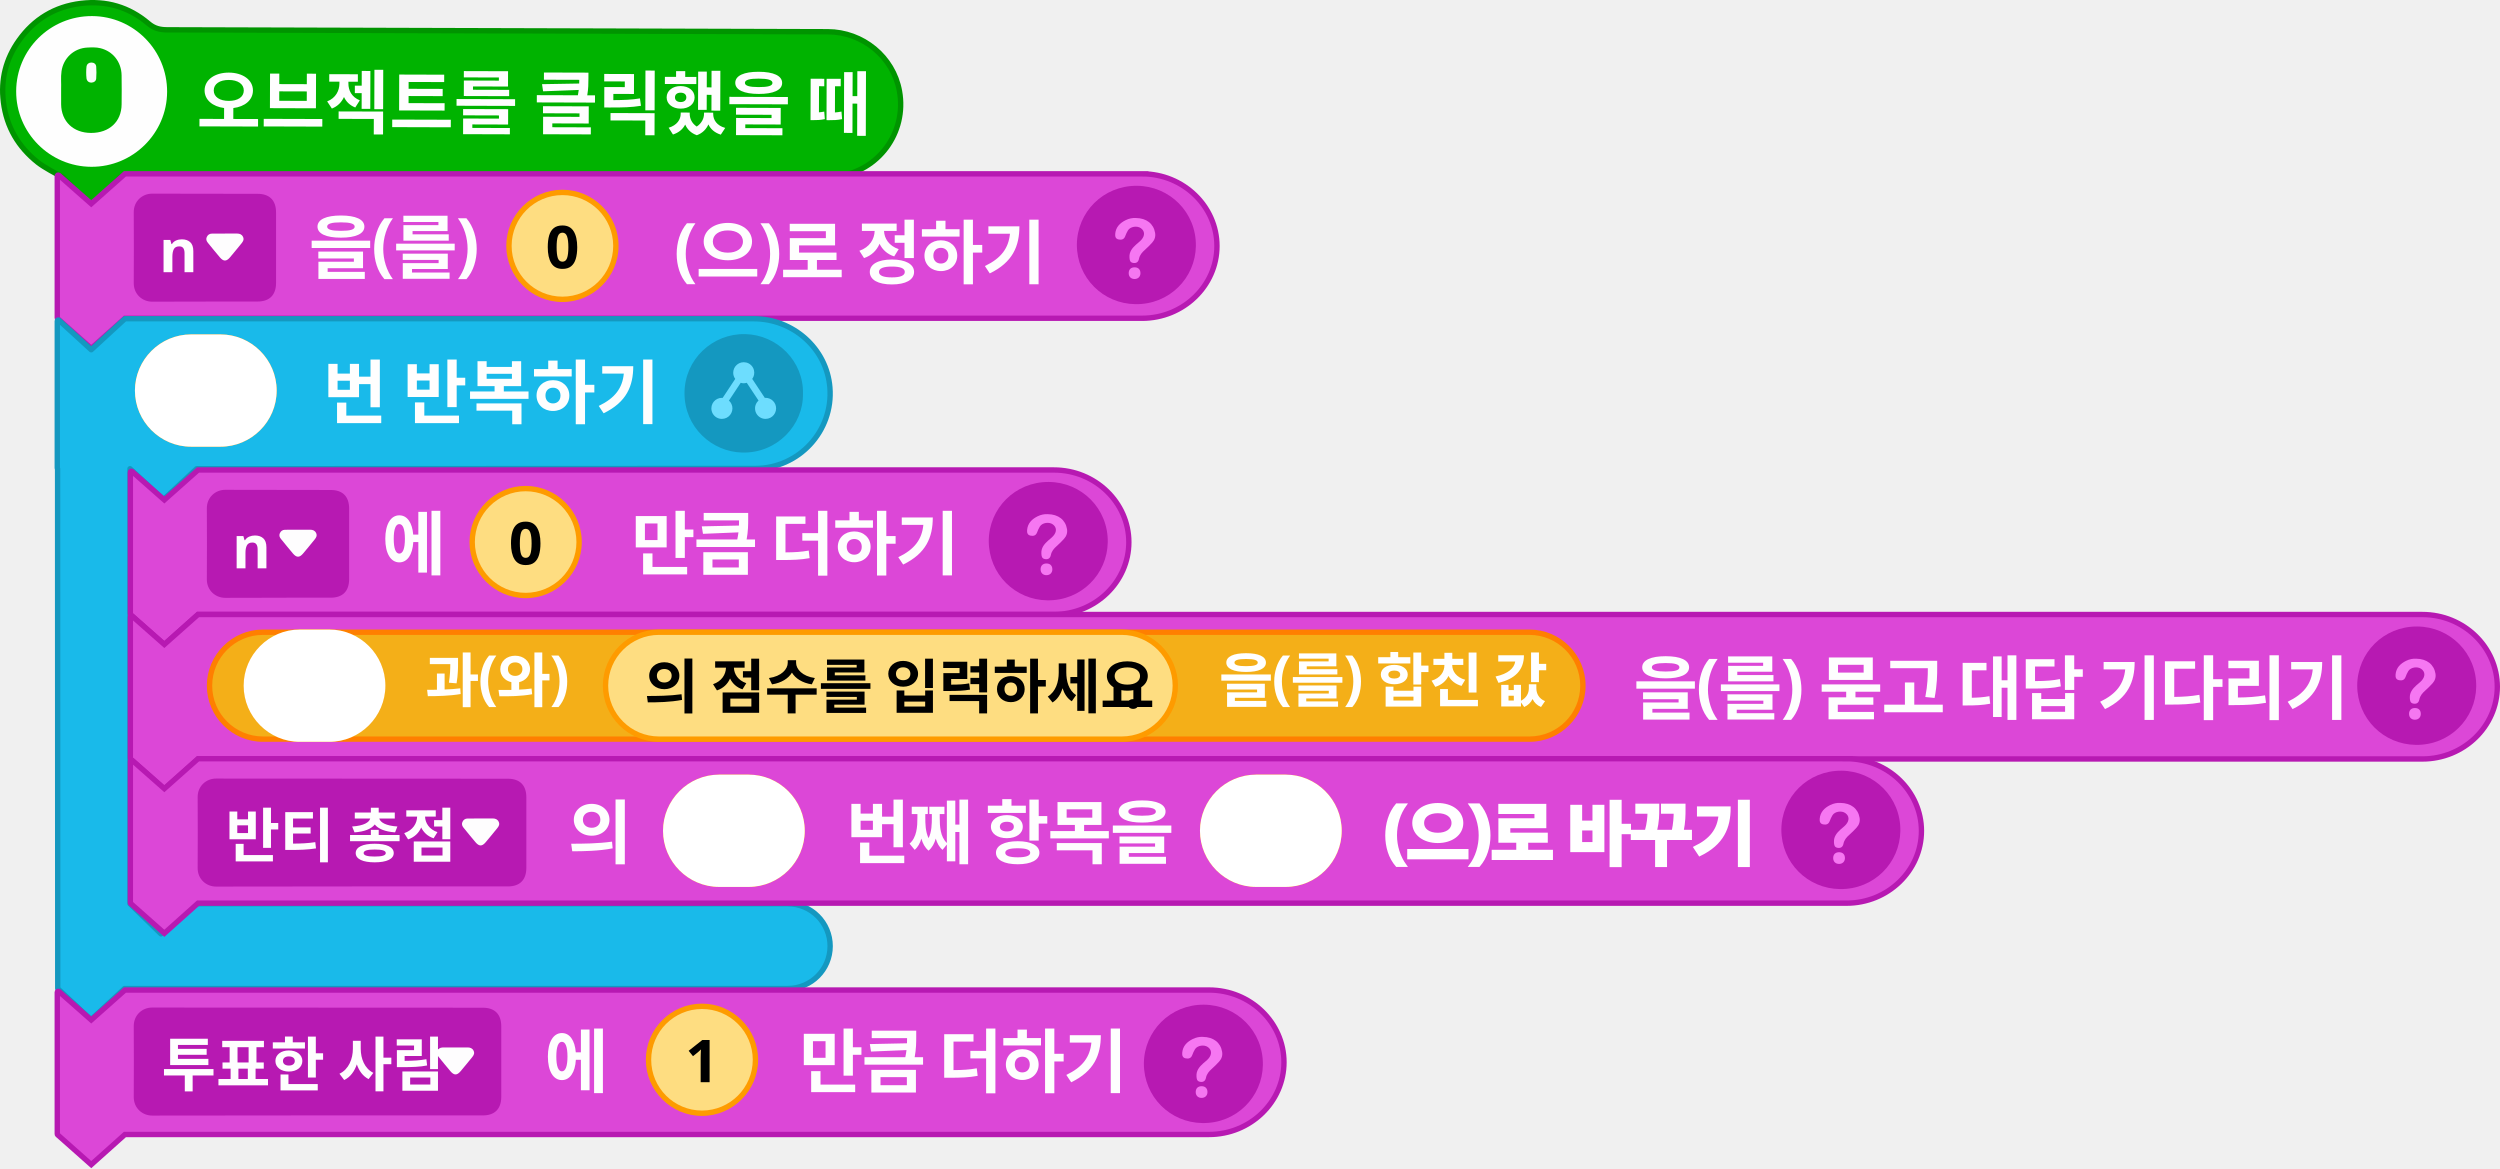
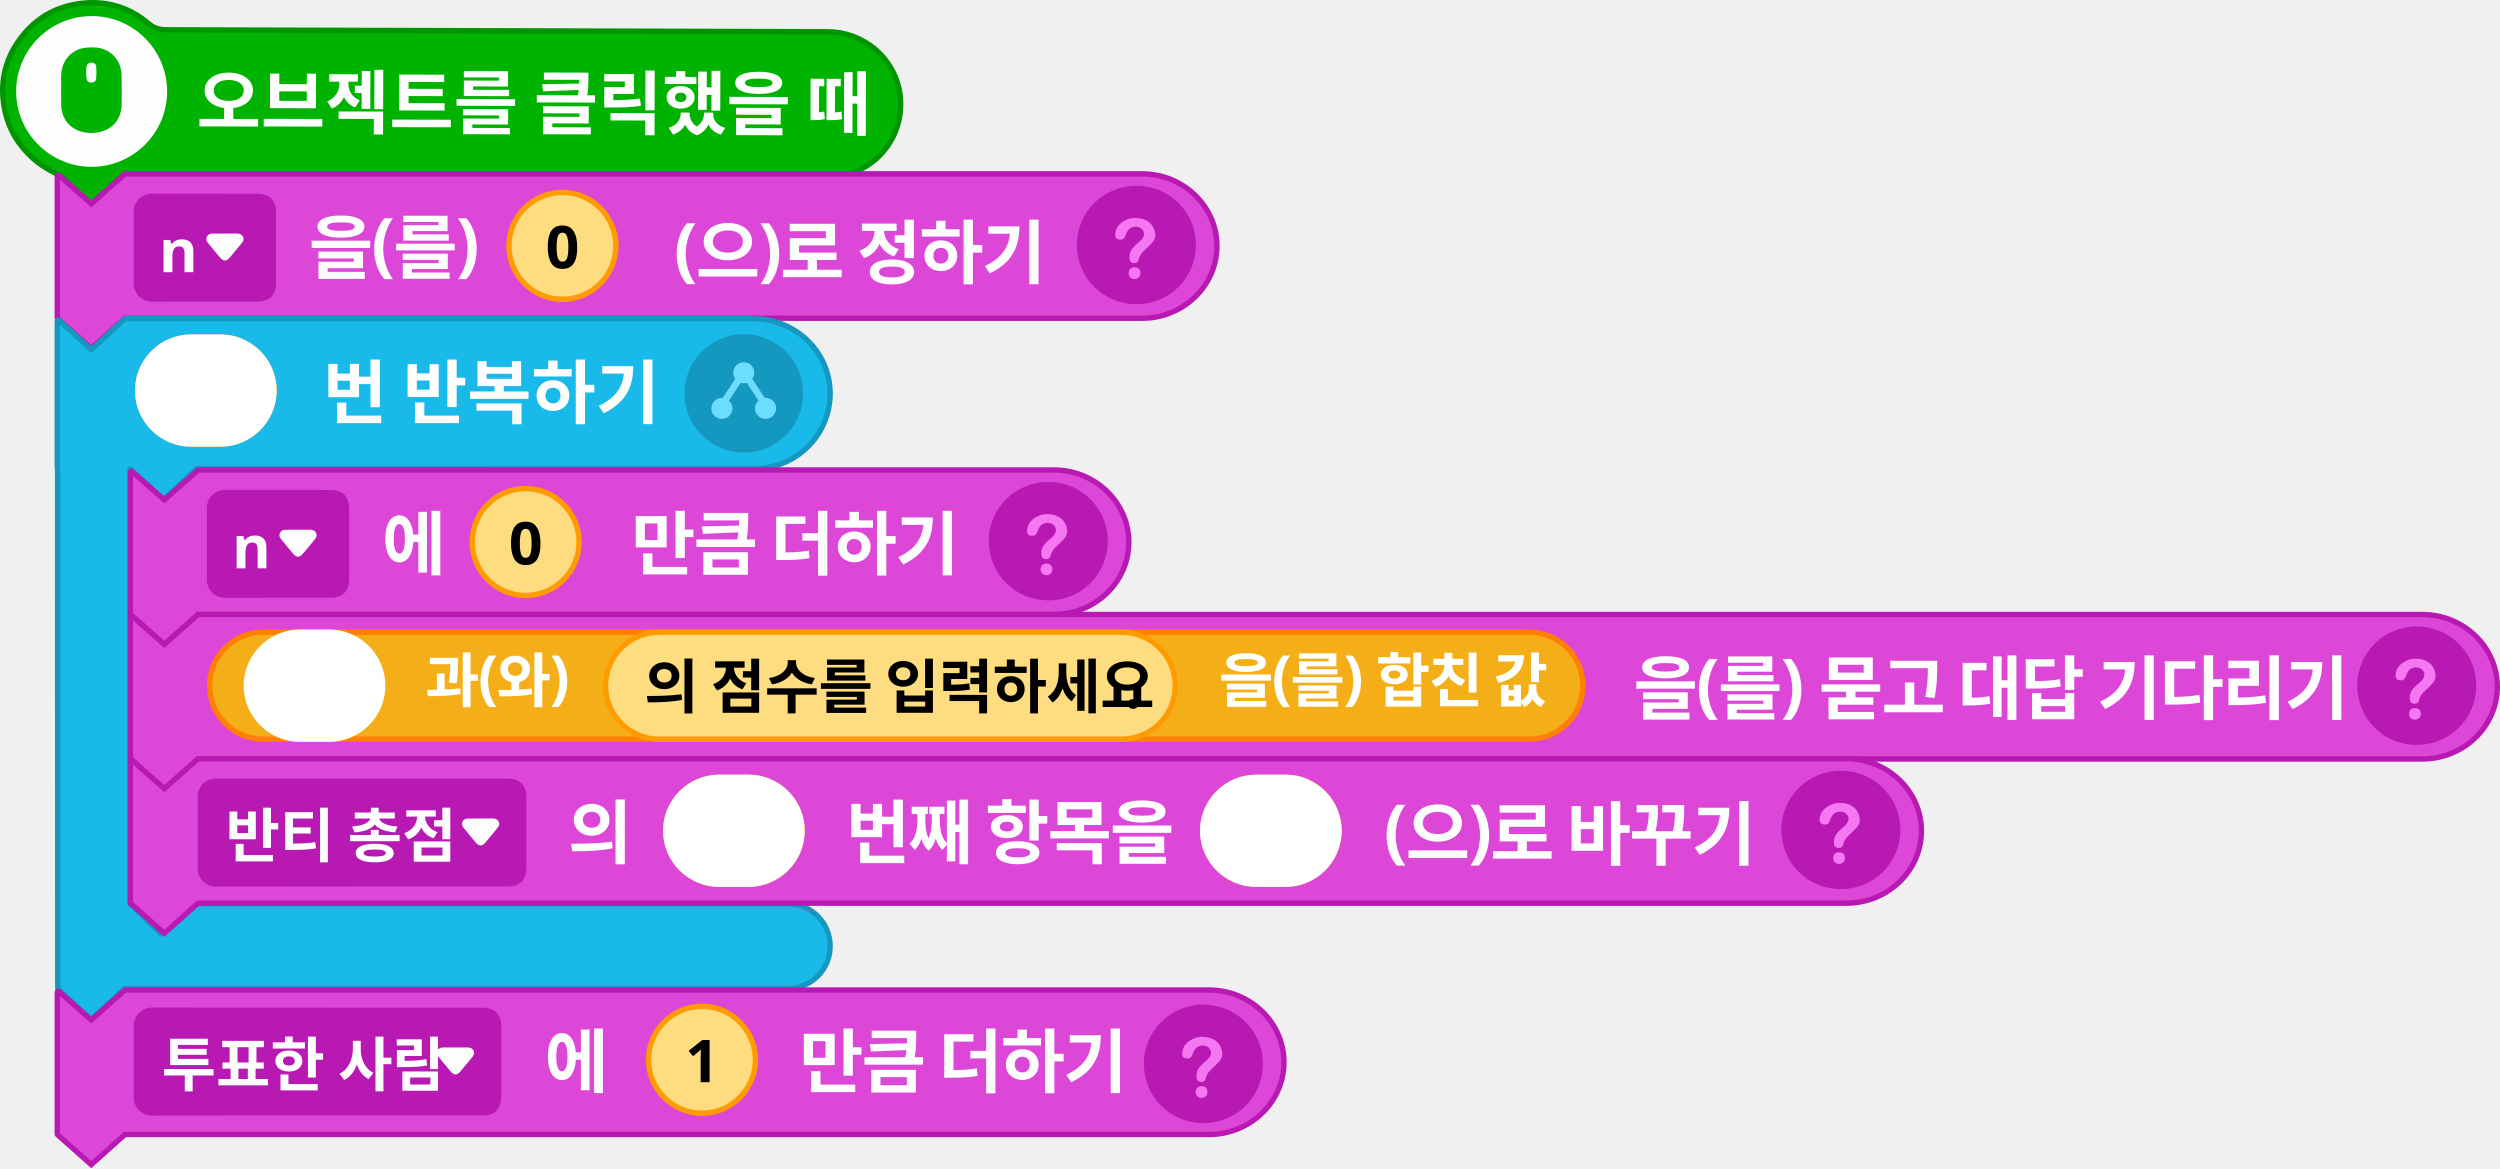
<svg xmlns="http://www.w3.org/2000/svg" id="_레이어_1" data-name="레이어 1" viewBox="0 0 930.676 434.89">
  <defs>
    <style>
      .cls-1, .cls-2, .cls-3, .cls-4, .cls-5, .cls-6, .cls-7, .cls-8, .cls-9, .cls-10, .cls-11, .cls-12, .cls-13, .cls-14 {
        stroke-width: 0px;
      }

      .cls-1, .cls-15, .cls-16, .cls-17 {
        fill: #fefefe;
      }

      .cls-18 {
        fill: #dc47d7;
        stroke: #b719b2;
      }

+       .cls-18, .cls-19 {
+         stroke-miterlimit: 10;
+       }
+ 
      .cls-18, .cls-19, .cls-20 {
        stroke-width: 2px;
      }

-       .cls-18, .cls-19, .cls-21 {
-         stroke-miterlimit: 10;
-       }
- 
-       .cls-22, .cls-15, .cls-21, .cls-16, .cls-23, .cls-17, .cls-24 {
+       .cls-21, .cls-15, .cls-16, .cls-22, .cls-17, .cls-23 {
        font-family: Pretendard-Bold-KSCpc-EUC-H, Pretendard;
        font-weight: 700;
      }

-       .cls-22, .cls-21, .cls-5 {
+       .cls-21, .cls-5 {
        fill: #fff;
      }

-       .cls-22, .cls-16, .cls-23, .cls-24 {
+       .cls-21, .cls-16, .cls-22, .cls-23 {
        font-size: 22px;
      }

-       .cls-22, .cls-23 {
+       .cls-21, .cls-22 {
        letter-spacing: -.025em;
      }

      .cls-2 {
        fill: #fefdfe;
      }

      .cls-19 {
        stroke: #009400;
      }

      .cls-19, .cls-14 {
        fill: #00b300;
      }

-       .cls-25 {
+       .cls-24 {
        letter-spacing: -.042em;
      }

-       .cls-15, .cls-21, .cls-17 {
+       .cls-15, .cls-17 {
        font-size: 26px;
      }

      .cls-3 {
        fill: #b719b2;
      }

      .cls-4 {
        fill: #ff7f00;
      }

      .cls-20 {
        fill: #19baea;
        stroke: #1498c0;
        stroke-linecap: round;
        stroke-linejoin: round;
      }

-       .cls-21 {
-         stroke: #fff;
-       }
- 
-       .cls-21, .cls-17 {
-         letter-spacing: -.025em;
-       }
- 
      .cls-6 {
        fill: #6dddfe;
      }

      .cls-7 {
        fill: #1498c0;
      }

      .cls-8 {
        fill: #fafdfa;
      }

      .cls-9 {
        fill: #f577f1;
      }

      .cls-10 {
        fill: #fedd81;
      }

      .cls-11 {
        fill: #f4af18;
      }

      .cls-12 {
        fill: #f677f2;
      }

+       .cls-17 {
+         letter-spacing: -.025em;
+       }
+ 
      .cls-13 {
        fill: #fe9b00;
      }

-       .cls-26 {
+       .cls-25 {
        letter-spacing: -.01em;
      }
    </style>
  </defs>
  <g>
    <g>
-       <path class="cls-19" d="m21.64,65.053s-5.2-2.719-7.532-4.568c-7.301-5.786-11.647-13.18-12.825-22.461C.212,29.582,2.193,21.879,7.067,15.04,12.681,7.161,20.381,2.463,30.1,1.274c9.447-1.156,17.928,1.343,25.093,7.428,2.309,1.961,4.441,2.392,7.168,2.399,81.918.211,163.835.465,245.753.713,13.081.04,24.448,9.349,26.741,22.14,2.77,15.451-7.86,29.794-23.175,31.684-.205.025-.396.168-.594.256-.891.016-1.782.048-2.673.045-86.874-.26-173.747-.518-260.621-.816-1.521-.005-2.596.406-3.649,1.498-2.976,3.089-6.092,6.042-9.092,9.109-.791.809-1.254.903-2.094.031-3.131-3.25-6.346-6.419-9.533-9.615-.505-.507-1.787-1.095-1.787-1.095Z" />
-       <path class="cls-1" d="m34.016,62.097c-15.48-.051-28.037-12.66-27.997-28.114.04-15.539,12.694-28.067,28.28-27.997,15.45.069,27.973,12.72,27.913,28.197-.06,15.443-12.708,27.964-28.196,27.914Z" />
-       <path class="cls-14" d="m22.752,33.067c.099-1.896-.183-4.236.152-6.562.711-4.937,4.657-8.567,9.628-8.799,1.609-.075,3.236-.154,4.823.234,4.693,1.146,7.831,5.11,7.914,10.093.06,3.614.045,7.23.006,10.844-.07,6.422-4.581,10.616-11.359,10.611-6.621-.005-11.083-4.255-11.16-10.647-.021-1.779-.003-3.559-.003-5.774Z" />
-       <path class="cls-8" d="m32.083,26.92c.035-.717.008-1.442.123-2.144.154-.937.826-1.465,1.736-1.493.99-.03,1.793.497,1.874,1.509.118,1.478.107,2.978-.004,4.457-.07.929-.81,1.468-1.722,1.499-.995.033-1.71-.518-1.884-1.517-.131-.754-.088-1.539-.124-2.311Z" />
+       <path class="cls-19" d="m21.64,65.053s-5.2-2.719-7.532-4.568c-7.301-5.786-11.647-13.18-12.825-22.461C.212,29.582,2.193,21.879,7.067,15.04,12.681,7.161,20.381,2.463,30.1,1.274c9.447-1.156,17.928,1.343,25.093,7.428,2.309,1.961,4.441,2.392,7.168,2.399,81.918.211,163.835.465,245.753.713,13.081.04,24.448,9.35,26.741,22.14,2.77,15.451-7.86,29.794-23.175,31.684-.205.025-.396.168-.594.256-.891.016-1.782.048-2.673.045-86.874-.26-173.747-.518-260.621-.816-1.52-.005-2.596.406-3.649,1.498-2.976,3.088-6.092,6.042-9.092,9.109-.791.809-1.254.903-2.094.031-3.131-3.25-6.346-6.419-9.533-9.615-.505-.507-1.787-1.095-1.787-1.095Z" />
+       <path class="cls-1" d="m34.016,62.097c-15.479-.051-28.037-12.66-27.997-28.114.04-15.539,12.694-28.067,28.28-27.997,15.45.069,27.973,12.72,27.913,28.197-.06,15.443-12.708,27.964-28.196,27.914Z" />
+       <path class="cls-14" d="m22.752,33.067c.099-1.896-.183-4.236.152-6.562.711-4.937,4.657-8.567,9.628-8.799,1.609-.075,3.236-.154,4.823.234,4.693,1.147,7.831,5.11,7.914,10.093.06,3.614.045,7.23.006,10.844-.07,6.422-4.581,10.616-11.359,10.611-6.622-.005-11.083-4.255-11.16-10.647-.021-1.779-.003-3.559-.003-5.774Z" />
+       <path class="cls-8" d="m32.083,26.919c.035-.717.008-1.442.123-2.144.154-.937.826-1.465,1.736-1.493.99-.03,1.793.497,1.874,1.509.118,1.478.107,2.978-.004,4.457-.07.929-.81,1.468-1.722,1.499-.995.033-1.71-.518-1.884-1.516-.131-.754-.088-1.539-.124-2.311Z" />
      <text class="cls-15" transform="translate(73.185 47.541) rotate(.173)">
        <tspan x="0" y="0">오브젝트를 클릭했을 때</tspan>
      </text>
    </g>
    <g>
      <g>
-         <path class="cls-18" d="m425.169,64.707H46.509l-12.543,11.141-12.024-10.593c-.238-.21-.622-.047-.622.265v52.811c0,.098.042.191.115.259l12.53,11.113,12.543-11.219h378.66c15.329,0,27.871-12.1,27.871-26.888h0c0-14.789-12.542-26.888-27.871-26.888Z" />
-         <path class="cls-3" d="m400.883,91.101c.085-12.114,9.79-22.01,22.342-21.937,12.159.071,22.178,9.883,21.961,22.471-.203,11.764-9.754,21.773-22.498,21.598-12.042-.166-21.794-9.762-21.805-22.132Z" />
+         <path class="cls-18" d="m425.169,64.707H46.509l-12.543,11.141-12.024-10.593c-.238-.21-.622-.047-.622.264v52.811c0,.098.042.191.115.259l12.53,11.113,12.543-11.219h378.66c15.329,0,27.871-12.1,27.871-26.888h0c0-14.789-12.542-26.888-27.871-26.888Z" />
+         <path class="cls-3" d="m400.883,91.101c.085-12.114,9.789-22.01,22.342-21.937,12.159.071,22.178,9.883,21.961,22.471-.203,11.764-9.754,21.773-22.498,21.598-12.042-.166-21.794-9.762-21.805-22.132Z" />
        <text class="cls-17" transform="translate(250.861 101.68)">
          <tspan x="0" y="0">(으)로 정하기</tspan>
        </text>
        <text class="cls-17" transform="translate(114.975 101.68)">
          <tspan x="0" y="0">을(를)</tspan>
        </text>
-         <path class="cls-12" d="m422.843,81.156c3.973.048,6.605,2.132,7.169,5.536.236,1.421-.185,2.643-1.127,3.671-.864.943-1.773,1.854-2.731,2.702-1.025.909-1.869,1.892-2.145,3.28-.232,1.167-.936,1.732-2.155,1.54-1.232-.194-1.334-1.074-1.385-2.104-.103-2.069,1.042-3.441,2.431-4.709.657-.599,1.396-1.122,1.982-1.782,1.412-1.588,1.315-3.285-.17-4.344-1.397-.997-3.888-.624-4.788.786-.444.696-.76,1.483-1.061,2.257-.461,1.186-1.382,1.378-2.45,1.155-1.088-.227-1.328-1.054-1.254-2.043.193-2.571,1.812-4.116,3.935-5.163,1.186-.585,2.528-.865,3.748-.783Z" />
+         <path class="cls-12" d="m422.843,81.156c3.973.048,6.605,2.132,7.169,5.536.236,1.421-.185,2.643-1.127,3.671-.864.943-1.773,1.854-2.731,2.702-1.025.908-1.868,1.892-2.145,3.28-.232,1.167-.936,1.732-2.155,1.54-1.232-.194-1.334-1.074-1.385-2.104-.103-2.069,1.042-3.441,2.431-4.709.657-.599,1.395-1.123,1.982-1.782,1.412-1.588,1.314-3.285-.17-4.344-1.397-.997-3.888-.624-4.788.786-.444.696-.76,1.483-1.061,2.257-.461,1.186-1.382,1.377-2.45,1.155-1.088-.227-1.328-1.054-1.254-2.043.193-2.571,1.812-4.116,3.935-5.163,1.186-.585,2.528-.865,3.748-.783Z" />
        <path class="cls-9" d="m422.36,103.868c-1.32,0-2.19-.878-2.179-2.197.011-1.354.827-2.157,2.191-2.156,1.361,0,2.177.81,2.183,2.167.006,1.3-.885,2.187-2.195,2.186Z" />
      </g>
      <g>
-         <path class="cls-3" d="m95.894,72.153l-39.236-.061c-3.657-.014-6.893,2.767-6.868,6.912.052,8.797.052,17.595,0,26.392-.024,4.145,3.212,6.915,6.869,6.91,56.653-.084-17.417-.059,39.236-.059,4.46,0,6.868-2.426,6.87-6.935.004-8.742.004-17.483,0-26.225-.002-4.508-2.41-6.934-6.871-6.934Z" />
-         <path class="cls-2" d="m83.752,86.944c1.503,0,3.006-.003,4.509.001.951.003,1.744.288,2.197,1.211.47.958.064,1.702-.534,2.425-1.451,1.754-2.859,3.543-4.343,5.268-1.318,1.533-2.389,1.523-3.72-.029-1.519-1.771-2.972-3.598-4.452-5.402-.521-.635-.812-1.313-.452-2.145.374-.865,1.045-1.293,1.954-1.309,1.614-.027,3.228-.008,4.842-.008v-.013Z" />
+         <path class="cls-3" d="m95.894,72.154l-39.236-.061c-3.657-.014-6.893,2.767-6.868,6.912.052,8.797.052,17.595,0,26.392-.024,4.145,3.212,6.915,6.869,6.91,56.653-.084-17.417-.059,39.236-.059,4.46,0,6.868-2.426,6.87-6.935.004-8.742.004-17.483,0-26.225-.002-4.508-2.41-6.934-6.871-6.934Z" />
+         <path class="cls-2" d="m83.753,86.944c1.503,0,3.006-.003,4.509.001.951.003,1.744.288,2.197,1.211.47.958.064,1.702-.534,2.425-1.451,1.754-2.859,3.543-4.343,5.269-1.318,1.533-2.389,1.523-3.72-.029-1.519-1.771-2.972-3.598-4.452-5.402-.521-.635-.812-1.313-.452-2.145.374-.865,1.045-1.293,1.954-1.309,1.614-.028,3.228-.008,4.842-.008v-.013Z" />
        <text class="cls-16" transform="translate(59.169 101.326)">
          <tspan x="0" y="0">n</tspan>
        </text>
      </g>
      <g>
        <g>
          <circle class="cls-10" cx="209.371" cy="91.532" r="19.903" />
-           <path class="cls-13" d="m209.371,72.629c10.423,0,18.903,8.48,18.903,18.903s-8.48,18.903-18.903,18.903-18.903-8.48-18.903-18.903,8.48-18.903,18.903-18.903m0-2c-11.497,0-20.903,9.406-20.903,20.903s9.406,20.903,20.903,20.903,20.903-9.406,20.903-20.903-9.406-20.903-20.903-20.903h0Z" />
-         </g>
-         <text class="cls-23" transform="translate(203.118 99.885)">
+           <path class="cls-13" d="m209.371,72.629c10.423,0,18.903,8.48,18.903,18.903s-8.48,18.903-18.903,18.903-18.903-8.48-18.903-18.903,8.48-18.903,18.903-18.903m0-2c-11.497,0-20.903,9.406-20.903,20.903s9.406,20.903,20.903,20.903,20.903-9.406,20.903-20.903-9.407-20.903-20.903-20.903h0Z" />
+         </g>
+         <text class="cls-22" transform="translate(203.118 99.885)">
          <tspan x="0" y="0">0</tspan>
        </text>
      </g>
    </g>
    <g>
      <g>
-         <path class="cls-20" d="m293.257,336.433H71.548l-11.613,11.226-11.538-11.226v-161.935l12.441,11.461,12.387-11.471,207.943-.091c16.083,0,29.097-13.805,27.779-30.151-1.175-14.565-13.733-25.591-28.345-25.591H46.509l-12.543,11.548-12.023-10.98c-.238-.218-.622-.049-.622.274v54.741c0,.047.011.092.028.135h-.004l.091.134.056,193.492,12.379,11.613,12.516-11.613h246.871c8.716,0,15.782-7.066,15.782-15.783s-7.066-15.783-15.782-15.783Z" />
+         <path class="cls-20" d="m293.257,336.434H71.548l-11.613,11.226-11.538-11.226v-161.935l12.441,11.461,12.387-11.471,207.943-.091c16.083,0,29.097-13.805,27.779-30.151-1.175-14.565-13.733-25.591-28.345-25.591H46.509l-12.544,11.548-12.023-10.98c-.238-.218-.622-.049-.622.274v54.741c0,.047.011.092.028.135h-.004l.091.134.056,193.492,12.379,11.613,12.516-11.613h246.871c8.716,0,15.782-7.066,15.782-15.783s-7.066-15.783-15.782-15.783Z" />
        <g>
          <path class="cls-7" d="m298.917,146.571c.233,11.599-9.583,22.21-22.59,21.903-11.361-.268-21.522-9.45-21.508-22.104.014-12.581,10.427-22.278,22.629-21.994,11.969.279,21.786,10.209,21.47,22.194Z" />
-           <path class="cls-6" d="m285.001,148.103c-.095,0-.185.021-.279.028l-4.684-7.075c.647-.892.942-2.055.623-3.302-.356-1.388-1.5-2.504-2.899-2.812-2.553-.562-4.81,1.366-4.81,3.821,0,.859.284,1.646.753,2.292l-4.684,7.075c-.094-.007-.183-.028-.279-.028-2.466,0-4.4,2.277-3.814,4.843.323,1.416,1.474,2.567,2.89,2.89,2.566.586,4.843-1.348,4.843-3.814,0-1.153-.507-2.18-1.3-2.897l4.386-6.625c.358.108.731.183,1.124.183s.766-.076,1.124-.183l4.386,6.625c-1.013.917-1.56,2.338-1.178,3.884.344,1.389,1.482,2.51,2.877,2.828,2.564.583,4.839-1.35,4.839-3.815,0-2.165-1.755-3.919-3.919-3.919Z" />
+           <path class="cls-6" d="m285.001,148.103c-.095,0-.185.021-.279.028l-4.684-7.075c.647-.892.943-2.055.623-3.302-.355-1.388-1.5-2.504-2.899-2.812-2.553-.562-4.81,1.366-4.81,3.821,0,.859.284,1.646.752,2.292l-4.684,7.075c-.094-.007-.183-.028-.279-.028-2.466,0-4.4,2.277-3.814,4.843.323,1.417,1.474,2.567,2.89,2.89,2.566.586,4.843-1.348,4.843-3.814,0-1.154-.507-2.18-1.3-2.897l4.386-6.625c.358.108.731.183,1.124.183s.766-.075,1.124-.183l4.386,6.625c-1.013.917-1.56,2.338-1.178,3.884.344,1.39,1.482,2.511,2.877,2.828,2.564.583,4.839-1.35,4.839-3.815,0-2.165-1.755-3.919-3.919-3.919Z" />
        </g>
        <text class="cls-15" transform="translate(120.189 155.618)">
          <tspan x="0" y="0">번 반복하기</tspan>
        </text>
      </g>
      <g>
        <g>
          <path class="cls-10" d="m71.128,165.297c-10.975,0-19.903-8.929-19.903-19.903s8.928-19.903,19.903-19.903h10.968c10.975,0,19.903,8.929,19.903,19.903s-8.928,19.903-19.903,19.903h-10.968Z" />
-           <path class="cls-13" d="m82.096,126.49c10.423,0,18.903,8.48,18.903,18.903s-8.48,18.903-18.903,18.903h-10.968c-10.423,0-18.903-8.48-18.903-18.903s8.48-18.903,18.903-18.903h10.968m0-2h-10.968c-11.497,0-20.903,9.406-20.903,20.903s9.406,20.903,20.903,20.903h10.968c11.497,0,20.903-9.406,20.903-20.903s-9.406-20.903-20.903-20.903h0Z" />
-         </g>
-         <text class="cls-23" transform="translate(64.743 152.456)">
+           <path class="cls-13" d="m82.096,126.49c10.423,0,18.903,8.48,18.903,18.903s-8.48,18.903-18.903,18.903h-10.968c-10.423,0-18.903-8.48-18.903-18.903s8.48-18.903,18.903-18.903h10.968m0-2h-10.968c-11.497,0-20.903,9.406-20.903,20.903s9.407,20.903,20.903,20.903h10.968c11.497,0,20.903-9.406,20.903-20.903s-9.407-20.903-20.903-20.903h0Z" />
+         </g>
+         <text class="cls-22" transform="translate(64.743 152.456)">
          <tspan x="0" y="0">10</tspan>
        </text>
      </g>
    </g>
    <g>
-       <path class="cls-18" d="m392.368,174.961H73.718l-12.543,11.141-12.024-10.593c-.238-.21-.622-.047-.622.265v52.811c0,.098.042.191.115.259l12.53,11.113,12.543-11.219h318.65c15.329,0,27.871-12.1,27.871-26.888h0c0-14.789-12.542-26.888-27.871-26.888Z" />
+       <path class="cls-18" d="m392.368,174.961H73.718l-12.544,11.141-12.023-10.593c-.238-.21-.622-.047-.622.264v52.811c0,.098.042.192.115.259l12.53,11.113,12.544-11.219h318.65c15.329,0,27.871-12.1,27.871-26.888h0c0-14.789-12.542-26.888-27.871-26.888Z" />
      <path class="cls-3" d="m368.083,201.354c.085-12.114,9.79-22.01,22.342-21.937,12.159.071,22.178,9.883,21.961,22.471-.203,11.764-9.754,21.773-22.498,21.598-12.042-.166-21.794-9.762-21.805-22.132Z" />
      <text class="cls-17" transform="translate(234.943 211.933)">
        <tspan x="0" y="0">만큼 더하기</tspan>
      </text>
      <text class="cls-17" transform="translate(142.185 211.933)">
        <tspan x="0" y="0">에</tspan>
      </text>
-       <path class="cls-12" d="m390.043,191.409c3.973.048,6.605,2.132,7.169,5.536.236,1.421-.185,2.643-1.127,3.671-.864.943-1.773,1.854-2.731,2.702-1.025.909-1.869,1.892-2.145,3.28-.232,1.167-.936,1.732-2.155,1.54-1.232-.194-1.334-1.074-1.385-2.104-.103-2.069,1.042-3.441,2.431-4.709.657-.599,1.396-1.122,1.982-1.782,1.412-1.588,1.315-3.285-.17-4.344-1.397-.997-3.888-.624-4.788.786-.444.696-.76,1.483-1.061,2.257-.461,1.186-1.382,1.378-2.45,1.155-1.088-.227-1.328-1.054-1.254-2.043.193-2.571,1.812-4.116,3.935-5.163,1.186-.585,2.528-.865,3.748-.783Z" />
+       <path class="cls-12" d="m390.043,191.409c3.973.048,6.605,2.133,7.169,5.536.236,1.421-.185,2.643-1.127,3.671-.864.943-1.773,1.854-2.731,2.702-1.025.908-1.869,1.892-2.145,3.28-.232,1.167-.936,1.732-2.155,1.54-1.232-.194-1.333-1.074-1.385-2.104-.103-2.069,1.042-3.441,2.431-4.709.657-.599,1.395-1.122,1.982-1.782,1.412-1.588,1.314-3.285-.17-4.344-1.397-.997-3.888-.624-4.788.786-.444.696-.76,1.483-1.061,2.257-.461,1.186-1.382,1.378-2.45,1.155-1.088-.227-1.328-1.054-1.254-2.043.193-2.571,1.812-4.116,3.935-5.163,1.186-.585,2.528-.865,3.748-.783Z" />
      <path class="cls-9" d="m389.56,214.122c-1.32,0-2.19-.878-2.179-2.197.011-1.354.827-2.157,2.191-2.156,1.361,0,2.177.81,2.183,2.167.006,1.3-.885,2.187-2.195,2.186Z" />
    </g>
    <g>
-       <path class="cls-3" d="m123.104,182.407l-39.236-.061c-3.657-.014-6.893,2.767-6.868,6.912.052,8.797.052,17.595,0,26.392-.024,4.145,3.212,6.915,6.869,6.91,56.653-.084-17.417-.059,39.236-.059,4.46,0,6.868-2.426,6.87-6.935.004-8.742.004-17.483,0-26.225-.002-4.508-2.41-6.934-6.871-6.934Z" />
-       <path class="cls-2" d="m110.962,197.198c1.503,0,3.006-.003,4.509.001.951.003,1.744.288,2.197,1.211.47.958.064,1.702-.534,2.425-1.451,1.754-2.859,3.543-4.343,5.268-1.318,1.533-2.389,1.523-3.72-.029-1.519-1.771-2.972-3.598-4.452-5.402-.521-.635-.812-1.313-.452-2.145.374-.865,1.045-1.293,1.954-1.309,1.614-.027,3.228-.008,4.842-.008v-.013Z" />
+       <path class="cls-3" d="m123.103,182.407l-39.236-.061c-3.657-.014-6.893,2.767-6.868,6.912.052,8.797.052,17.595,0,26.392-.024,4.145,3.212,6.915,6.869,6.91,56.653-.084-17.417-.059,39.236-.059,4.46,0,6.868-2.426,6.87-6.935.004-8.742.004-17.483,0-26.225-.002-4.508-2.41-6.934-6.871-6.934Z" />
+       <path class="cls-2" d="m110.962,197.198c1.503,0,3.006-.003,4.509.001.951.003,1.744.288,2.197,1.211.47.958.064,1.702-.534,2.425-1.451,1.754-2.859,3.543-4.343,5.269-1.319,1.533-2.389,1.523-3.72-.029-1.519-1.771-2.972-3.598-4.452-5.402-.521-.635-.812-1.313-.452-2.145.374-.865,1.045-1.293,1.954-1.309,1.614-.028,3.228-.008,4.842-.008v-.013Z" />
      <text class="cls-16" transform="translate(86.379 211.58)">
        <tspan x="0" y="0">n</tspan>
      </text>
    </g>
    <g>
      <g>
        <path class="cls-10" d="m195.685,221.688c-10.975,0-19.903-8.928-19.903-19.902s8.928-19.903,19.903-19.903,19.903,8.929,19.903,19.903-8.929,19.902-19.903,19.902Z" />
-         <path class="cls-13" d="m195.685,182.882c10.423,0,18.903,8.48,18.903,18.903s-8.48,18.903-18.903,18.903-18.903-8.48-18.903-18.903,8.48-18.903,18.903-18.903m0-2c-11.497,0-20.903,9.406-20.903,20.903h0c0,11.497,9.406,20.903,20.903,20.903s20.903-9.406,20.903-20.903h0c0-11.497-9.406-20.903-20.903-20.903h0Z" />
-       </g>
-       <text class="cls-23" transform="translate(189.431 210.139)">
+         <path class="cls-13" d="m195.685,182.882c10.423,0,18.903,8.48,18.903,18.903s-8.48,18.903-18.903,18.903-18.903-8.48-18.903-18.903,8.48-18.903,18.903-18.903m0-2c-11.497,0-20.903,9.407-20.903,20.903h0c0,11.497,9.407,20.903,20.903,20.903s20.903-9.407,20.903-20.903h0c0-11.497-9.407-20.903-20.903-20.903h0Z" />
+       </g>
+       <text class="cls-22" transform="translate(189.431 210.139)">
        <tspan x="0" y="0">0</tspan>
      </text>
    </g>
    <g>
      <g>
-         <path class="cls-18" d="m901.806,228.767H73.718l-12.543,11.141-12.024-10.593c-.238-.21-.622-.047-.622.265v52.811c0,.098.042.191.115.259l12.53,11.113,12.543-11.219h828.088c15.329,0,27.871-12.1,27.871-26.888h0c0-14.789-12.542-26.888-27.871-26.888Z" />
+         <path class="cls-18" d="m901.806,228.767H73.718l-12.544,11.141-12.023-10.593c-.238-.21-.622-.047-.622.264v52.811c0,.098.042.192.115.259l12.53,11.113,12.544-11.219h828.088c15.329,0,27.871-12.099,27.871-26.888h0c0-14.789-12.542-26.888-27.871-26.888Z" />
        <path class="cls-3" d="m877.52,255.161c.085-12.114,9.79-22.01,22.342-21.937,12.159.071,22.178,9.883,21.961,22.471-.203,11.764-9.754,21.773-22.498,21.598-12.042-.166-21.794-9.762-21.805-22.132Z" />
        <text class="cls-17" transform="translate(608.128 265.739)">
          <tspan x="0" y="0">을(를) 묻고 대답 기다리기</tspan>
        </text>
-         <path class="cls-12" d="m899.48,245.216c3.973.048,6.605,2.132,7.169,5.536.236,1.421-.185,2.643-1.127,3.671-.864.943-1.773,1.854-2.731,2.702-1.025.909-1.869,1.892-2.145,3.28-.232,1.167-.936,1.732-2.155,1.54-1.232-.194-1.334-1.074-1.385-2.104-.103-2.069,1.042-3.441,2.431-4.709.657-.599,1.396-1.122,1.982-1.782,1.412-1.588,1.315-3.285-.17-4.344-1.397-.997-3.888-.624-4.788.786-.444.696-.76,1.483-1.061,2.257-.461,1.186-1.382,1.378-2.45,1.155-1.088-.227-1.328-1.054-1.254-2.043.193-2.571,1.812-4.116,3.935-5.163,1.186-.585,2.528-.865,3.748-.783Z" />
+         <path class="cls-12" d="m899.48,245.216c3.973.048,6.605,2.132,7.169,5.536.236,1.421-.185,2.643-1.127,3.671-.864.943-1.774,1.854-2.731,2.702-1.025.908-1.869,1.892-2.145,3.28-.232,1.167-.936,1.732-2.155,1.54-1.232-.194-1.334-1.074-1.385-2.104-.103-2.069,1.042-3.441,2.431-4.709.657-.599,1.396-1.122,1.982-1.782,1.412-1.588,1.315-3.285-.17-4.344-1.397-.997-3.888-.624-4.788.786-.444.696-.76,1.483-1.061,2.257-.461,1.186-1.382,1.377-2.45,1.155-1.088-.227-1.328-1.054-1.254-2.043.193-2.571,1.812-4.116,3.935-5.163,1.186-.585,2.528-.865,3.748-.783Z" />
        <path class="cls-9" d="m898.997,267.928c-1.32,0-2.19-.878-2.179-2.197.011-1.354.827-2.157,2.191-2.156,1.361,0,2.177.81,2.183,2.167.006,1.3-.885,2.187-2.195,2.186Z" />
      </g>
      <g>
        <g>
          <path class="cls-11" d="m97.902,275.163c-10.975,0-19.903-8.929-19.903-19.903s8.929-19.903,19.903-19.903h471.465c10.975,0,19.903,8.929,19.903,19.903s-8.929,19.903-19.903,19.903H97.902Z" />
-           <path class="cls-4" d="m569.367,236.356c10.423,0,18.903,8.48,18.903,18.903s-8.48,18.903-18.903,18.903H97.902c-10.423,0-18.903-8.48-18.903-18.903s8.48-18.903,18.903-18.903h471.465m0-2H97.902c-11.497,0-20.903,9.406-20.903,20.903s9.406,20.903,20.903,20.903h471.465c11.497,0,20.903-9.406,20.903-20.903s-9.406-20.903-20.903-20.903h0Z" />
-         </g>
-         <text class="cls-22" transform="translate(158.283 261.322)">
+           <path class="cls-4" d="m569.367,236.356c10.423,0,18.903,8.48,18.903,18.903s-8.48,18.903-18.903,18.903H97.902c-10.423,0-18.903-8.48-18.903-18.903s8.48-18.903,18.903-18.903h471.465m0-2H97.902c-11.497,0-20.903,9.406-20.903,20.903s9.406,20.903,20.903,20.903h471.465c11.497,0,20.903-9.407,20.903-20.903s-9.407-20.903-20.903-20.903h0Z" />
+         </g>
+         <text class="cls-21" transform="translate(158.283 261.322)">
          <tspan x="0" y="0">과(와)</tspan>
        </text>
-         <text class="cls-22" transform="translate(453.786 261.322)">
+         <text class="cls-21" transform="translate(453.786 261.322)">
          <tspan x="0" y="0">을(를) 합친 값</tspan>
        </text>
        <g>
          <g>
            <path class="cls-10" d="m245.318,275.163c-10.975,0-19.903-8.929-19.903-19.903s8.929-19.903,19.903-19.903h172.307c10.975,0,19.903,8.929,19.903,19.903s-8.928,19.903-19.903,19.903h-172.307Z" />
-             <path class="cls-13" d="m417.625,236.356c10.423,0,18.903,8.48,18.903,18.903s-8.48,18.903-18.903,18.903h-172.307c-10.423,0-18.903-8.48-18.903-18.903s8.48-18.903,18.903-18.903h172.307m0-2h-172.307c-11.497,0-20.903,9.406-20.903,20.903s9.406,20.903,20.903,20.903h172.307c11.497,0,20.903-9.406,20.903-20.903s-9.406-20.903-20.903-20.903h0Z" />
+             <path class="cls-13" d="m417.625,236.356c10.423,0,18.903,8.48,18.903,18.903s-8.48,18.903-18.903,18.903h-172.307c-10.423,0-18.903-8.48-18.903-18.903s8.48-18.903,18.903-18.903h172.307m0-2h-172.307c-11.497,0-20.903,9.406-20.903,20.903s9.407,20.903,20.903,20.903h172.307c11.497,0,20.903-9.406,20.903-20.903s-9.406-20.903-20.903-20.903h0Z" />
          </g>
-           <text class="cls-24" transform="translate(239.853 263.612)">
-             <tspan class="cls-26" x="0" y="0">의 점수를 입력하세요</tspan>
-             <tspan class="cls-25" x="178.844" y="0">.</tspan>
+           <text class="cls-23" transform="translate(239.853 263.612)">
+             <tspan class="cls-25" x="0" y="0">의 점수를 입력하세요</tspan>
+             <tspan class="cls-24" x="178.844" y="0">.</tspan>
          </text>
        </g>
        <g>
          <g>
            <path class="cls-10" d="m111.602,275.163c-10.975,0-19.903-8.929-19.903-19.903s8.928-19.903,19.903-19.903h10.968c10.975,0,19.903,8.929,19.903,19.903s-8.928,19.903-19.903,19.903h-10.968Z" />
-             <path class="cls-13" d="m122.57,236.356c10.423,0,18.903,8.48,18.903,18.903s-8.48,18.903-18.903,18.903h-10.968c-10.423,0-18.903-8.48-18.903-18.903s8.48-18.903,18.903-18.903h10.968m0-2h-10.968c-11.497,0-20.903,9.406-20.903,20.903s9.406,20.903,20.903,20.903h10.968c11.497,0,20.903-9.406,20.903-20.903s-9.406-20.903-20.903-20.903h0Z" />
+             <path class="cls-13" d="m122.57,236.356c10.423,0,18.903,8.48,18.903,18.903s-8.48,18.903-18.903,18.903h-10.968c-10.423,0-18.903-8.48-18.903-18.903s8.48-18.903,18.903-18.903h10.968m0-2h-10.968c-11.497,0-20.903,9.406-20.903,20.903s9.407,20.903,20.903,20.903h10.968c11.497,0,20.903-9.407,20.903-20.903s-9.407-20.903-20.903-20.903h0Z" />
          </g>
-           <text class="cls-23" transform="translate(105.349 262.322)">
+           <text class="cls-22" transform="translate(105.349 262.322)">
            <tspan x="0" y="0">10</tspan>
          </text>
        </g>
      </g>
    </g>
    <g>
      <g>
-         <path class="cls-18" d="m687.428,282.45H73.718l-12.543,11.141-12.024-10.593c-.238-.21-.622-.047-.622.265v52.811c0,.098.042.191.115.259l12.53,11.113,12.543-11.219h613.71c15.329,0,27.871-12.1,27.871-26.888h0c0-14.789-12.542-26.888-27.871-26.888Z" />
+         <path class="cls-18" d="m687.428,282.45H73.718l-12.544,11.141-12.023-10.593c-.238-.21-.622-.047-.622.264v52.811c0,.098.042.192.115.259l12.53,11.113,12.544-11.219h613.71c15.329,0,27.871-12.1,27.871-26.888h0c0-14.789-12.542-26.888-27.871-26.888Z" />
        <path class="cls-3" d="m663.143,308.844c.085-12.114,9.79-22.01,22.342-21.937,12.159.071,22.178,9.883,21.961,22.471-.203,11.764-9.754,21.773-22.498,21.598-12.042-.166-21.794-9.762-21.805-22.132Z" />
        <text class="cls-17" transform="translate(314.894 319.423)">
          <tspan x="0" y="0">번째 항목을</tspan>
        </text>
        <text class="cls-17" transform="translate(211.464 319.423)">
          <tspan x="0" y="0">의</tspan>
        </text>
-         <path class="cls-12" d="m685.103,298.899c3.973.048,6.605,2.132,7.169,5.536.236,1.421-.185,2.643-1.127,3.671-.864.943-1.773,1.854-2.731,2.702-1.025.909-1.869,1.892-2.145,3.28-.232,1.167-.936,1.732-2.155,1.54-1.232-.194-1.334-1.074-1.385-2.104-.103-2.069,1.042-3.441,2.431-4.709.657-.599,1.396-1.122,1.982-1.782,1.412-1.588,1.315-3.285-.17-4.344-1.397-.997-3.888-.624-4.788.786-.444.696-.76,1.483-1.061,2.257-.461,1.186-1.382,1.378-2.45,1.155-1.088-.227-1.328-1.054-1.254-2.043.193-2.571,1.812-4.116,3.935-5.163,1.186-.585,2.528-.865,3.748-.783Z" />
+         <path class="cls-12" d="m685.103,298.899c3.973.048,6.605,2.132,7.169,5.536.236,1.421-.185,2.643-1.127,3.671-.864.943-1.773,1.854-2.731,2.702-1.025.908-1.869,1.892-2.145,3.28-.232,1.167-.936,1.732-2.155,1.54-1.232-.194-1.334-1.075-1.385-2.104-.103-2.069,1.042-3.441,2.431-4.709.657-.599,1.396-1.123,1.982-1.782,1.412-1.588,1.315-3.285-.17-4.344-1.397-.997-3.888-.624-4.788.786-.444.696-.76,1.483-1.061,2.257-.461,1.186-1.382,1.378-2.45,1.155-1.088-.227-1.328-1.055-1.254-2.043.193-2.571,1.812-4.116,3.935-5.163,1.186-.585,2.528-.865,3.748-.783Z" />
        <path class="cls-9" d="m684.62,321.611c-1.32,0-2.19-.878-2.179-2.197.011-1.354.827-2.157,2.191-2.156,1.361,0,2.177.81,2.183,2.167.006,1.3-.885,2.187-2.195,2.186Z" />
      </g>
      <g>
-         <path class="cls-3" d="m189.072,289.897l-108.624-.061c-3.657-.014-6.893,2.767-6.868,6.912.052,8.797.052,17.595,0,26.392-.024,4.145,3.212,6.915,6.869,6.91,56.653-.084,51.971-.059,108.624-.059,4.46,0,6.868-2.426,6.87-6.935.004-8.742.004-17.483,0-26.225-.002-4.508-2.41-6.934-6.871-6.934Z" />
-         <path class="cls-2" d="m178.93,304.687c1.503,0,3.006-.003,4.509.001.951.003,1.744.288,2.197,1.211.47.958.064,1.702-.534,2.425-1.451,1.754-2.859,3.543-4.343,5.268-1.318,1.533-2.389,1.523-3.72-.029-1.519-1.771-2.972-3.598-4.452-5.402-.521-.635-.812-1.313-.452-2.145.374-.865,1.045-1.293,1.954-1.309,1.614-.027,3.228-.008,4.842-.008v-.013Z" />
+         <path class="cls-3" d="m189.072,289.897l-108.624-.061c-3.657-.014-6.893,2.767-6.869,6.912.052,8.797.052,17.595,0,26.392-.024,4.145,3.212,6.915,6.869,6.91,56.653-.084,51.971-.059,108.624-.059,4.46,0,6.868-2.426,6.87-6.935.004-8.742.004-17.483,0-26.225-.002-4.508-2.41-6.934-6.871-6.934Z" />
+         <path class="cls-2" d="m178.93,304.687c1.503,0,3.006-.003,4.509.001.951.003,1.744.288,2.197,1.211.47.958.064,1.702-.534,2.425-1.451,1.754-2.859,3.543-4.343,5.268-1.318,1.533-2.389,1.523-3.72-.029-1.519-1.771-2.972-3.598-4.452-5.402-.521-.635-.812-1.313-.452-2.145.374-.865,1.045-1.293,1.954-1.309,1.614-.028,3.228-.008,4.842-.008v-.013Z" />
        <text class="cls-16" transform="translate(83.959 319.069)">
          <tspan x="0" y="0">반티 총점</tspan>
        </text>
      </g>
      <g>
        <g>
          <path class="cls-10" d="m267.721,329.179c-10.975,0-19.903-8.929-19.903-19.903s8.928-19.903,19.903-19.903h10.968c10.975,0,19.903,8.929,19.903,19.903s-8.929,19.903-19.903,19.903h-10.968Z" />
-           <path class="cls-13" d="m278.689,290.372c10.423,0,18.903,8.48,18.903,18.903s-8.48,18.903-18.903,18.903h-10.968c-10.423,0-18.903-8.48-18.903-18.903s8.48-18.903,18.903-18.903h10.968m0-2h-10.968c-11.497,0-20.903,9.406-20.903,20.903s9.406,20.903,20.903,20.903h10.968c11.497,0,20.903-9.406,20.903-20.903s-9.406-20.903-20.903-20.903h0Z" />
-         </g>
-         <text class="cls-23" transform="translate(261.469 316.338)">
+           <path class="cls-13" d="m278.689,290.372c10.423,0,18.903,8.48,18.903,18.903s-8.48,18.903-18.903,18.903h-10.968c-10.423,0-18.903-8.48-18.903-18.903s8.48-18.903,18.903-18.903h10.968m0-2h-10.968c-11.497,0-20.903,9.406-20.903,20.903s9.406,20.903,20.903,20.903h10.968c11.497,0,20.903-9.407,20.903-20.903s-9.406-20.903-20.903-20.903h0Z" />
+         </g>
+         <text class="cls-22" transform="translate(261.469 316.338)">
          <tspan x="0" y="0">10</tspan>
        </text>
      </g>
      <text class="cls-17" transform="translate(515.141 318.132)">
        <tspan x="0" y="0">(으)로 바꾸기</tspan>
      </text>
      <g>
        <g>
          <path class="cls-10" d="m467.615,329.179c-10.975,0-19.903-8.929-19.903-19.903s8.928-19.903,19.903-19.903h10.968c10.975,0,19.903,8.929,19.903,19.903s-8.928,19.903-19.903,19.903h-10.968Z" />
-           <path class="cls-13" d="m478.583,290.372c10.423,0,18.903,8.48,18.903,18.903s-8.48,18.903-18.903,18.903h-10.968c-10.423,0-18.903-8.48-18.903-18.903s8.48-18.903,18.903-18.903h10.968m0-2h-10.968c-11.497,0-20.903,9.406-20.903,20.903s9.406,20.903,20.903,20.903h10.968c11.497,0,20.903-9.406,20.903-20.903s-9.406-20.903-20.903-20.903h0Z" />
-         </g>
-         <text class="cls-23" transform="translate(461.363 316.338)">
+           <path class="cls-13" d="m478.583,290.372c10.423,0,18.903,8.48,18.903,18.903s-8.48,18.903-18.903,18.903h-10.968c-10.423,0-18.903-8.48-18.903-18.903s8.48-18.903,18.903-18.903h10.968m0-2h-10.968c-11.497,0-20.903,9.406-20.903,20.903s9.407,20.903,20.903,20.903h10.968c11.497,0,20.903-9.407,20.903-20.903s-9.407-20.903-20.903-20.903h0Z" />
+         </g>
+         <text class="cls-22" transform="translate(461.363 316.338)">
          <tspan x="0" y="0">10</tspan>
        </text>
      </g>
    </g>
    <g>
-       <path class="cls-18" d="m450.115,368.556H46.509l-12.543,11.141-12.024-10.593c-.238-.21-.622-.047-.622.265v52.811c0,.098.042.191.115.259l12.53,11.113,12.543-11.219h403.607c15.329,0,27.871-12.1,27.871-26.888h0c0-14.789-12.542-26.888-27.871-26.888Z" />
-       <path class="cls-3" d="m425.83,395.95c.085-12.114,9.79-22.01,22.342-21.937,12.159.071,22.178,9.883,21.961,22.471-.203,11.764-9.754,21.773-22.498,21.598-12.042-.166-21.794-9.762-21.805-22.132Z" />
-       <path class="cls-12" d="m447.79,386.005c3.973.048,6.605,2.132,7.169,5.536.236,1.421-.185,2.643-1.127,3.671-.864.943-1.773,1.854-2.731,2.702-1.025.909-1.869,1.892-2.145,3.28-.232,1.167-.936,1.732-2.155,1.54-1.232-.194-1.334-1.074-1.385-2.104-.103-2.069,1.042-3.441,2.431-4.709.657-.599,1.396-1.122,1.982-1.782,1.412-1.588,1.315-3.285-.17-4.344-1.397-.997-3.888-.624-4.788.786-.444.696-.76,1.483-1.061,2.257-.461,1.186-1.382,1.378-2.45,1.155-1.088-.227-1.328-1.054-1.254-2.043.193-2.571,1.812-4.116,3.935-5.163,1.186-.585,2.528-.865,3.748-.783Z" />
+       <path class="cls-18" d="m450.115,368.556H46.509l-12.543,11.141-12.024-10.594c-.238-.21-.622-.047-.622.265v52.811c0,.098.042.192.115.259l12.53,11.113,12.543-11.219h403.607c15.329,0,27.871-12.1,27.871-26.888h0c0-14.789-12.542-26.888-27.871-26.888Z" />
+       <path class="cls-3" d="m425.83,395.95c.085-12.114,9.79-22.01,22.342-21.937,12.159.071,22.178,9.883,21.961,22.471-.203,11.764-9.754,21.773-22.498,21.598-12.042-.166-21.794-9.761-21.805-22.132Z" />
+       <path class="cls-12" d="m447.79,386.005c3.973.048,6.605,2.132,7.169,5.536.235,1.421-.185,2.643-1.127,3.671-.864.943-1.774,1.854-2.731,2.702-1.025.908-1.869,1.892-2.145,3.28-.232,1.167-.936,1.732-2.155,1.54-1.232-.194-1.334-1.074-1.385-2.104-.103-2.069,1.042-3.441,2.431-4.709.657-.599,1.396-1.122,1.982-1.782,1.412-1.588,1.314-3.285-.17-4.344-1.397-.997-3.888-.624-4.788.786-.444.696-.76,1.483-1.061,2.257-.461,1.186-1.382,1.378-2.45,1.155-1.088-.227-1.328-1.055-1.254-2.043.193-2.571,1.812-4.116,3.935-5.163,1.186-.585,2.528-.865,3.748-.783Z" />
      <path class="cls-9" d="m447.307,408.717c-1.32,0-2.19-.878-2.179-2.197.011-1.354.827-2.157,2.191-2.156,1.361,0,2.177.81,2.183,2.167.006,1.3-.885,2.187-2.195,2.186Z" />
      <g>
-         <path class="cls-3" d="m179.735,375.142l-123.077-.061c-3.657-.014-6.893,2.767-6.868,6.912.052,8.797.052,17.595,0,26.392-.024,4.145,3.212,6.915,6.869,6.91,56.653-.084,66.424-.059,123.077-.059,4.46,0,6.868-2.426,6.87-6.935.004-8.742.004-17.483,0-26.225-.002-4.508-2.41-6.934-6.871-6.934Z" />
-         <path class="cls-2" d="m169.593,389.932c1.503,0,3.006-.003,4.509.001.951.003,1.744.288,2.197,1.211.47.958.064,1.702-.534,2.425-1.451,1.754-2.859,3.543-4.343,5.268-1.318,1.533-2.389,1.523-3.72-.029-1.519-1.771-2.972-3.598-4.452-5.402-.521-.635-.812-1.313-.452-2.145.374-.865,1.045-1.293,1.954-1.309,1.614-.027,3.228-.008,4.842-.008v-.013Z" />
+         <path class="cls-3" d="m179.735,375.141l-123.077-.061c-3.657-.014-6.893,2.767-6.868,6.912.052,8.797.052,17.595,0,26.392-.024,4.145,3.212,6.915,6.869,6.91,56.653-.084,66.424-.059,123.077-.059,4.46,0,6.868-2.426,6.87-6.935.004-8.742.004-17.483,0-26.225-.002-4.508-2.41-6.934-6.871-6.934Z" />
+         <path class="cls-2" d="m169.593,389.932c1.503,0,3.006-.003,4.509.001.951.003,1.744.288,2.197,1.211.47.958.064,1.702-.534,2.425-1.451,1.754-2.859,3.543-4.343,5.269-1.318,1.533-2.389,1.523-3.72-.029-1.519-1.771-2.972-3.598-4.452-5.402-.521-.635-.812-1.313-.452-2.145.374-.865,1.045-1.293,1.954-1.309,1.614-.027,3.228-.008,4.842-.008v-.013Z" />
        <text class="cls-16" transform="translate(60.169 404.314)">
          <tspan x="0" y="0">투표한 사람 </tspan>
        </text>
      </g>
      <g>
        <g>
          <path class="cls-10" d="m261.326,414.423c-10.975,0-19.903-8.928-19.903-19.902s8.928-19.903,19.903-19.903,19.903,8.929,19.903,19.903-8.929,19.902-19.903,19.902Z" />
-           <path class="cls-13" d="m261.326,375.617c10.423,0,18.903,8.48,18.903,18.903s-8.48,18.903-18.903,18.903-18.903-8.48-18.903-18.903,8.48-18.903,18.903-18.903m0-2c-11.497,0-20.903,9.406-20.903,20.903s9.406,20.903,20.903,20.903,20.903-9.406,20.903-20.903-9.406-20.903-20.903-20.903h0Z" />
-         </g>
-         <text class="cls-23" transform="translate(255.073 402.873)">
+           <path class="cls-13" d="m261.326,375.617c10.423,0,18.903,8.48,18.903,18.903s-8.48,18.903-18.903,18.903-18.903-8.48-18.903-18.903,8.48-18.903,18.903-18.903m0-2c-11.497,0-20.903,9.406-20.903,20.903s9.407,20.903,20.903,20.903,20.903-9.406,20.903-20.903-9.406-20.903-20.903-20.903h0Z" />
+         </g>
+         <text class="cls-22" transform="translate(255.073 402.873)">
          <tspan x="0" y="0">1</tspan>
        </text>
      </g>
-       <text class="cls-17" transform="translate(297.5 404.667)">
+       <text class="cls-17" transform="translate(297.501 404.667)">
        <tspan x="0" y="0">만큼 더하기</tspan>
      </text>
      <text class="cls-17" transform="translate(202.708 404.667)">
        <tspan x="0" y="0">에</tspan>
      </text>
    </g>
  </g>
  <g>
    <path class="cls-5" d="m71.128,165.297c-10.975,0-19.903-8.929-19.903-19.903s8.928-19.903,19.903-19.903h10.968c10.975,0,19.903,8.929,19.903,19.903s-8.928,19.903-19.903,19.903h-10.968Z" />
-     <path class="cls-5" d="m82.096,126.49c10.423,0,18.903,8.48,18.903,18.903s-8.48,18.903-18.903,18.903h-10.968c-10.423,0-18.903-8.48-18.903-18.903s8.48-18.903,18.903-18.903h10.968m0-2h-10.968c-11.497,0-20.903,9.406-20.903,20.903s9.406,20.903,20.903,20.903h10.968c11.497,0,20.903-9.406,20.903-20.903s-9.406-20.903-20.903-20.903h0Z" />
+     <path class="cls-5" d="m82.096,126.49c10.423,0,18.903,8.48,18.903,18.903s-8.48,18.903-18.903,18.903h-10.968c-10.423,0-18.903-8.48-18.903-18.903s8.48-18.903,18.903-18.903h10.968m0-2h-10.968c-11.497,0-20.903,9.406-20.903,20.903s9.407,20.903,20.903,20.903h10.968c11.497,0,20.903-9.406,20.903-20.903s-9.407-20.903-20.903-20.903h0Z" />
  </g>
  <g>
    <path class="cls-5" d="m111.602,275.163c-10.975,0-19.903-8.929-19.903-19.903s8.928-19.903,19.903-19.903h10.968c10.975,0,19.903,8.929,19.903,19.903s-8.928,19.903-19.903,19.903h-10.968Z" />
-     <path class="cls-5" d="m122.57,236.356c10.423,0,18.903,8.48,18.903,18.903s-8.48,18.903-18.903,18.903h-10.968c-10.423,0-18.903-8.48-18.903-18.903s8.48-18.903,18.903-18.903h10.968m0-2h-10.968c-11.497,0-20.903,9.406-20.903,20.903s9.406,20.903,20.903,20.903h10.968c11.497,0,20.903-9.406,20.903-20.903s-9.406-20.903-20.903-20.903h0Z" />
+     <path class="cls-5" d="m122.57,236.356c10.423,0,18.903,8.48,18.903,18.903s-8.48,18.903-18.903,18.903h-10.968c-10.423,0-18.903-8.48-18.903-18.903s8.48-18.903,18.903-18.903h10.968m0-2h-10.968c-11.497,0-20.903,9.406-20.903,20.903s9.407,20.903,20.903,20.903h10.968c11.497,0,20.903-9.407,20.903-20.903s-9.407-20.903-20.903-20.903h0Z" />
  </g>
  <g>
    <path class="cls-5" d="m267.721,329.179c-10.975,0-19.903-8.929-19.903-19.903s8.928-19.903,19.903-19.903h10.968c10.975,0,19.903,8.929,19.903,19.903s-8.929,19.903-19.903,19.903h-10.968Z" />
-     <path class="cls-5" d="m278.689,290.372c10.423,0,18.903,8.48,18.903,18.903s-8.48,18.903-18.903,18.903h-10.968c-10.423,0-18.903-8.48-18.903-18.903s8.48-18.903,18.903-18.903h10.968m0-2h-10.968c-11.497,0-20.903,9.406-20.903,20.903s9.406,20.903,20.903,20.903h10.968c11.497,0,20.903-9.406,20.903-20.903s-9.406-20.903-20.903-20.903h0Z" />
-   </g>
-   <text class="cls-21" transform="translate(515.141 318.132)">
-     <tspan x="0" y="0">(으)로 바꾸기</tspan>
-   </text>
+     <path class="cls-5" d="m278.689,290.372c10.423,0,18.903,8.48,18.903,18.903s-8.48,18.903-18.903,18.903h-10.968c-10.423,0-18.903-8.48-18.903-18.903s8.48-18.903,18.903-18.903h10.968m0-2h-10.968c-11.497,0-20.903,9.406-20.903,20.903s9.406,20.903,20.903,20.903h10.968c11.497,0,20.903-9.407,20.903-20.903s-9.406-20.903-20.903-20.903h0Z" />
+   </g>
  <g>
    <path class="cls-5" d="m467.615,329.179c-10.975,0-19.903-8.929-19.903-19.903s8.928-19.903,19.903-19.903h10.968c10.975,0,19.903,8.929,19.903,19.903s-8.928,19.903-19.903,19.903h-10.968Z" />
-     <path class="cls-5" d="m478.583,290.372c10.423,0,18.903,8.48,18.903,18.903s-8.48,18.903-18.903,18.903h-10.968c-10.423,0-18.903-8.48-18.903-18.903s8.48-18.903,18.903-18.903h10.968m0-2h-10.968c-11.497,0-20.903,9.406-20.903,20.903s9.406,20.903,20.903,20.903h10.968c11.497,0,20.903-9.406,20.903-20.903s-9.406-20.903-20.903-20.903h0Z" />
+     <path class="cls-5" d="m478.583,290.372c10.423,0,18.903,8.48,18.903,18.903s-8.48,18.903-18.903,18.903h-10.968c-10.423,0-18.903-8.48-18.903-18.903s8.48-18.903,18.903-18.903h10.968m0-2h-10.968c-11.497,0-20.903,9.406-20.903,20.903s9.407,20.903,20.903,20.903h10.968c11.497,0,20.903-9.407,20.903-20.903s-9.407-20.903-20.903-20.903h0Z" />
  </g>
</svg>
